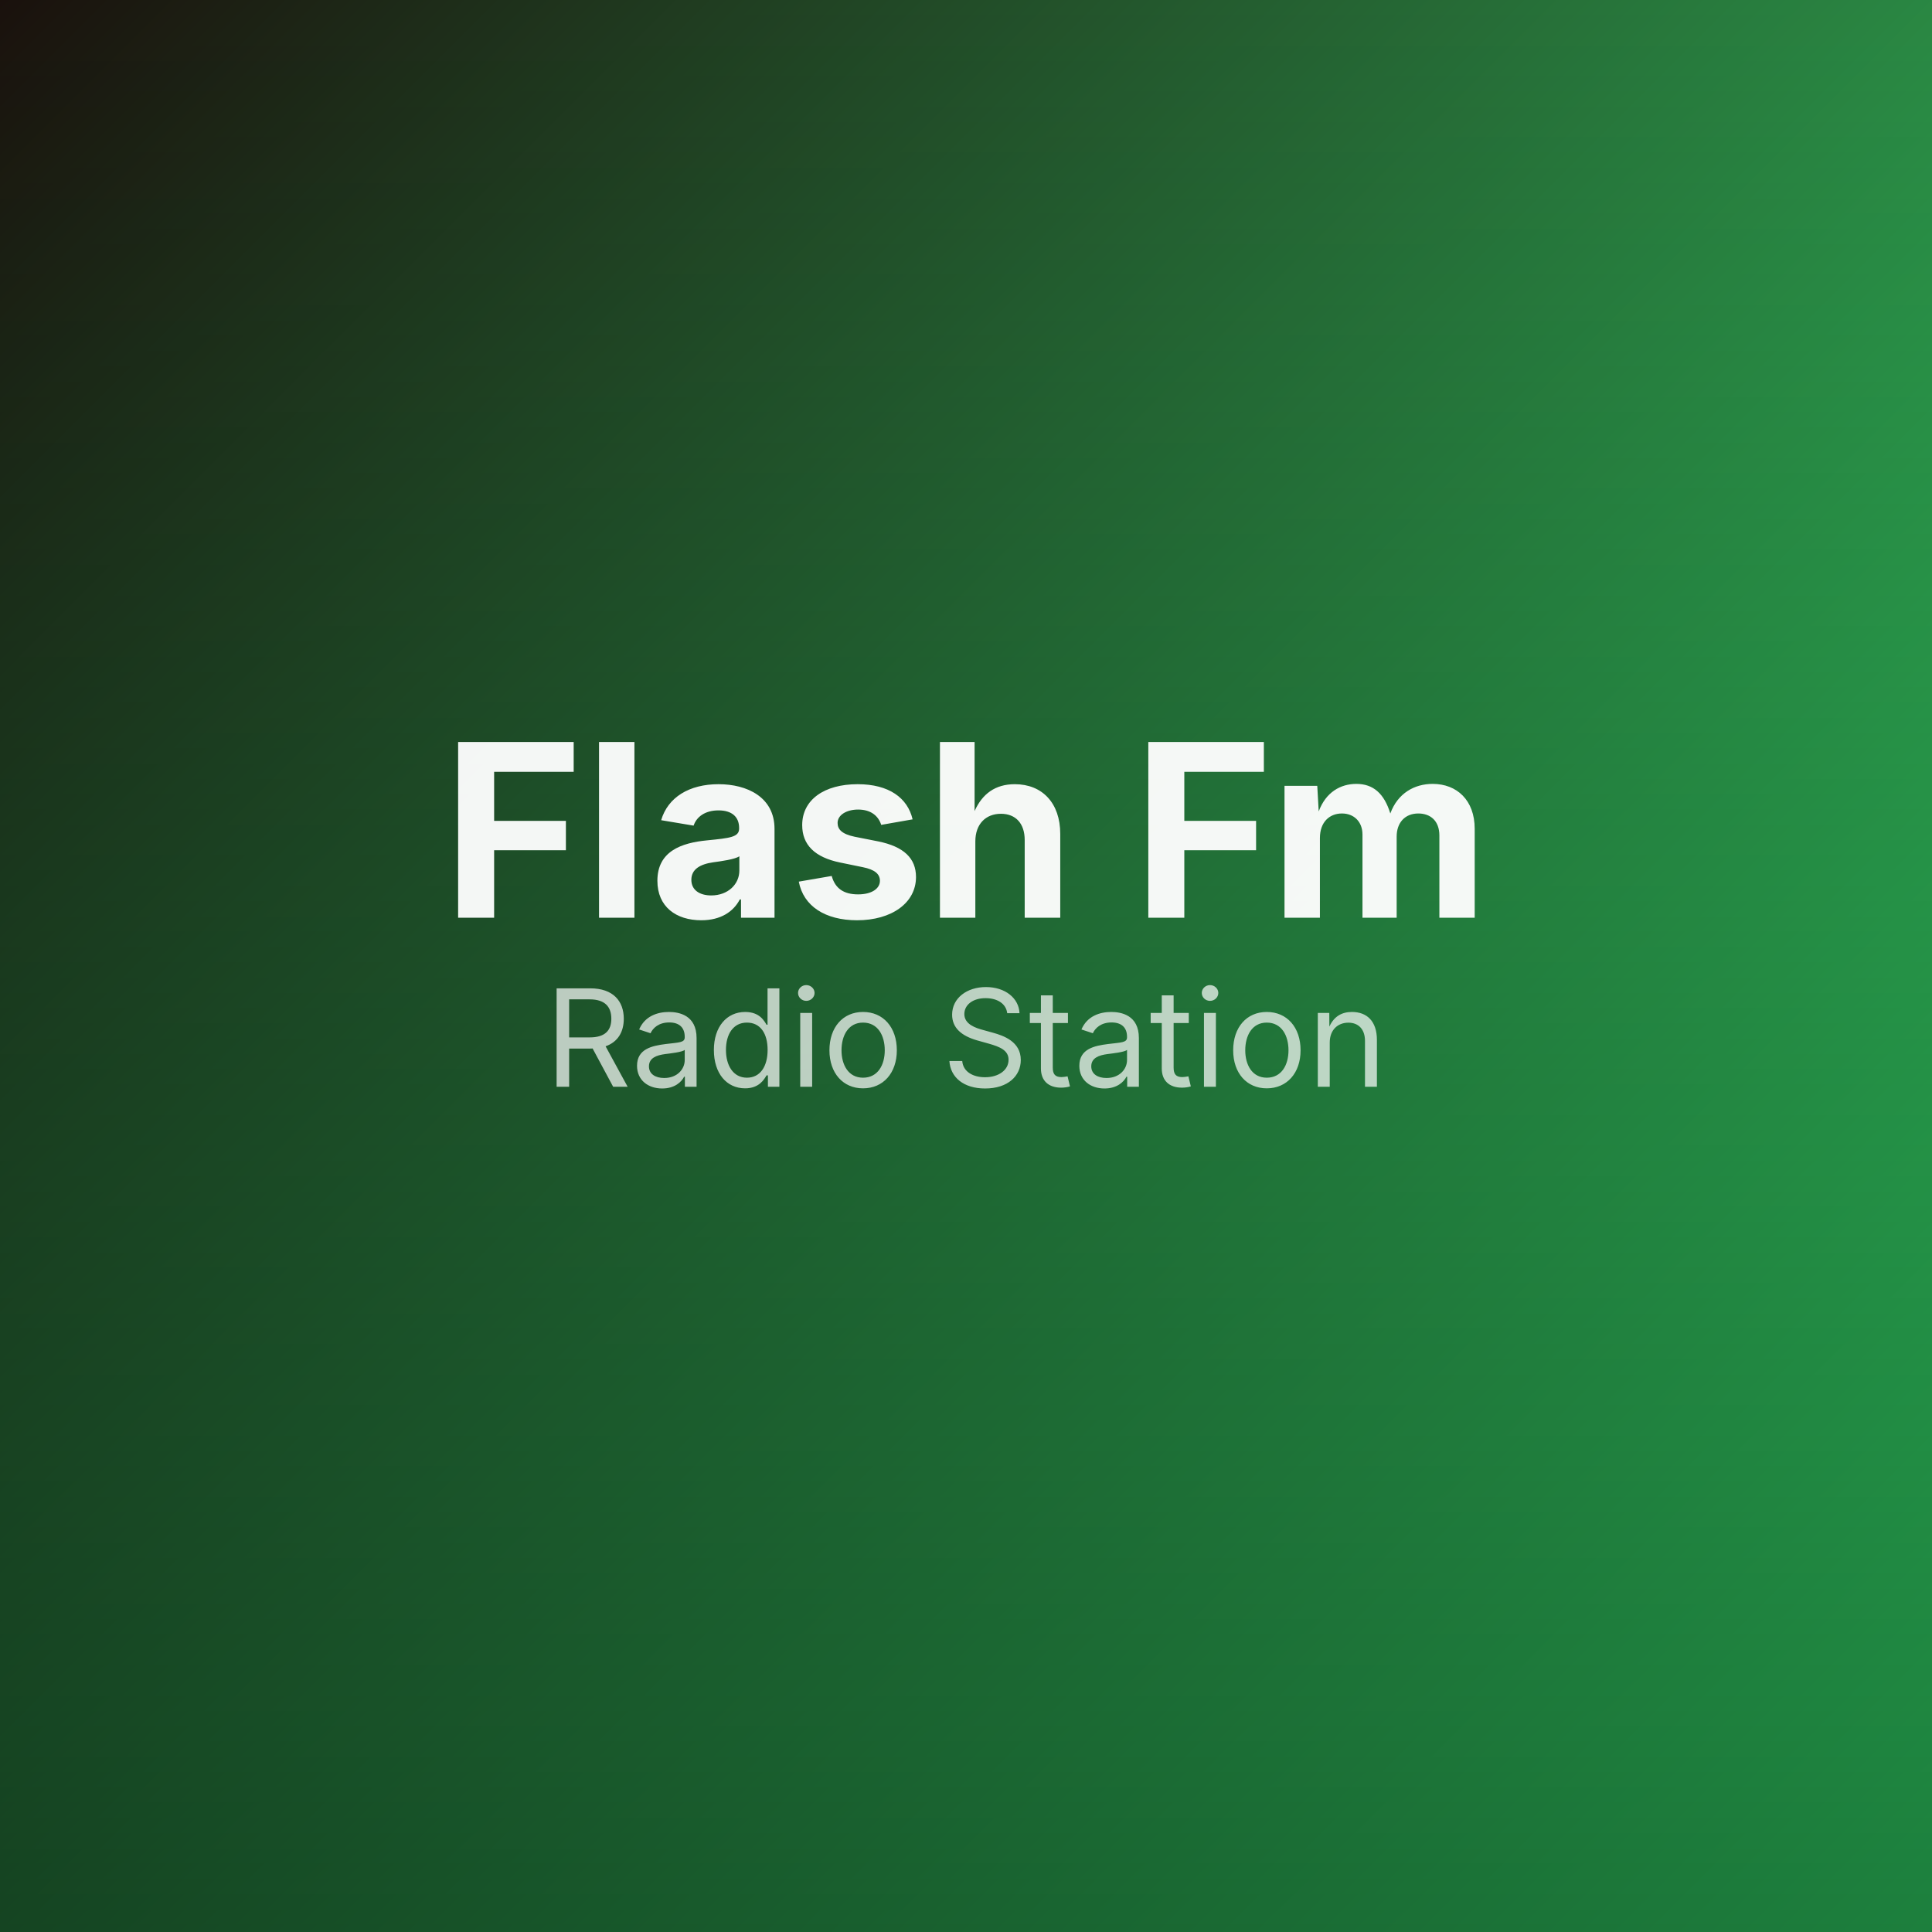
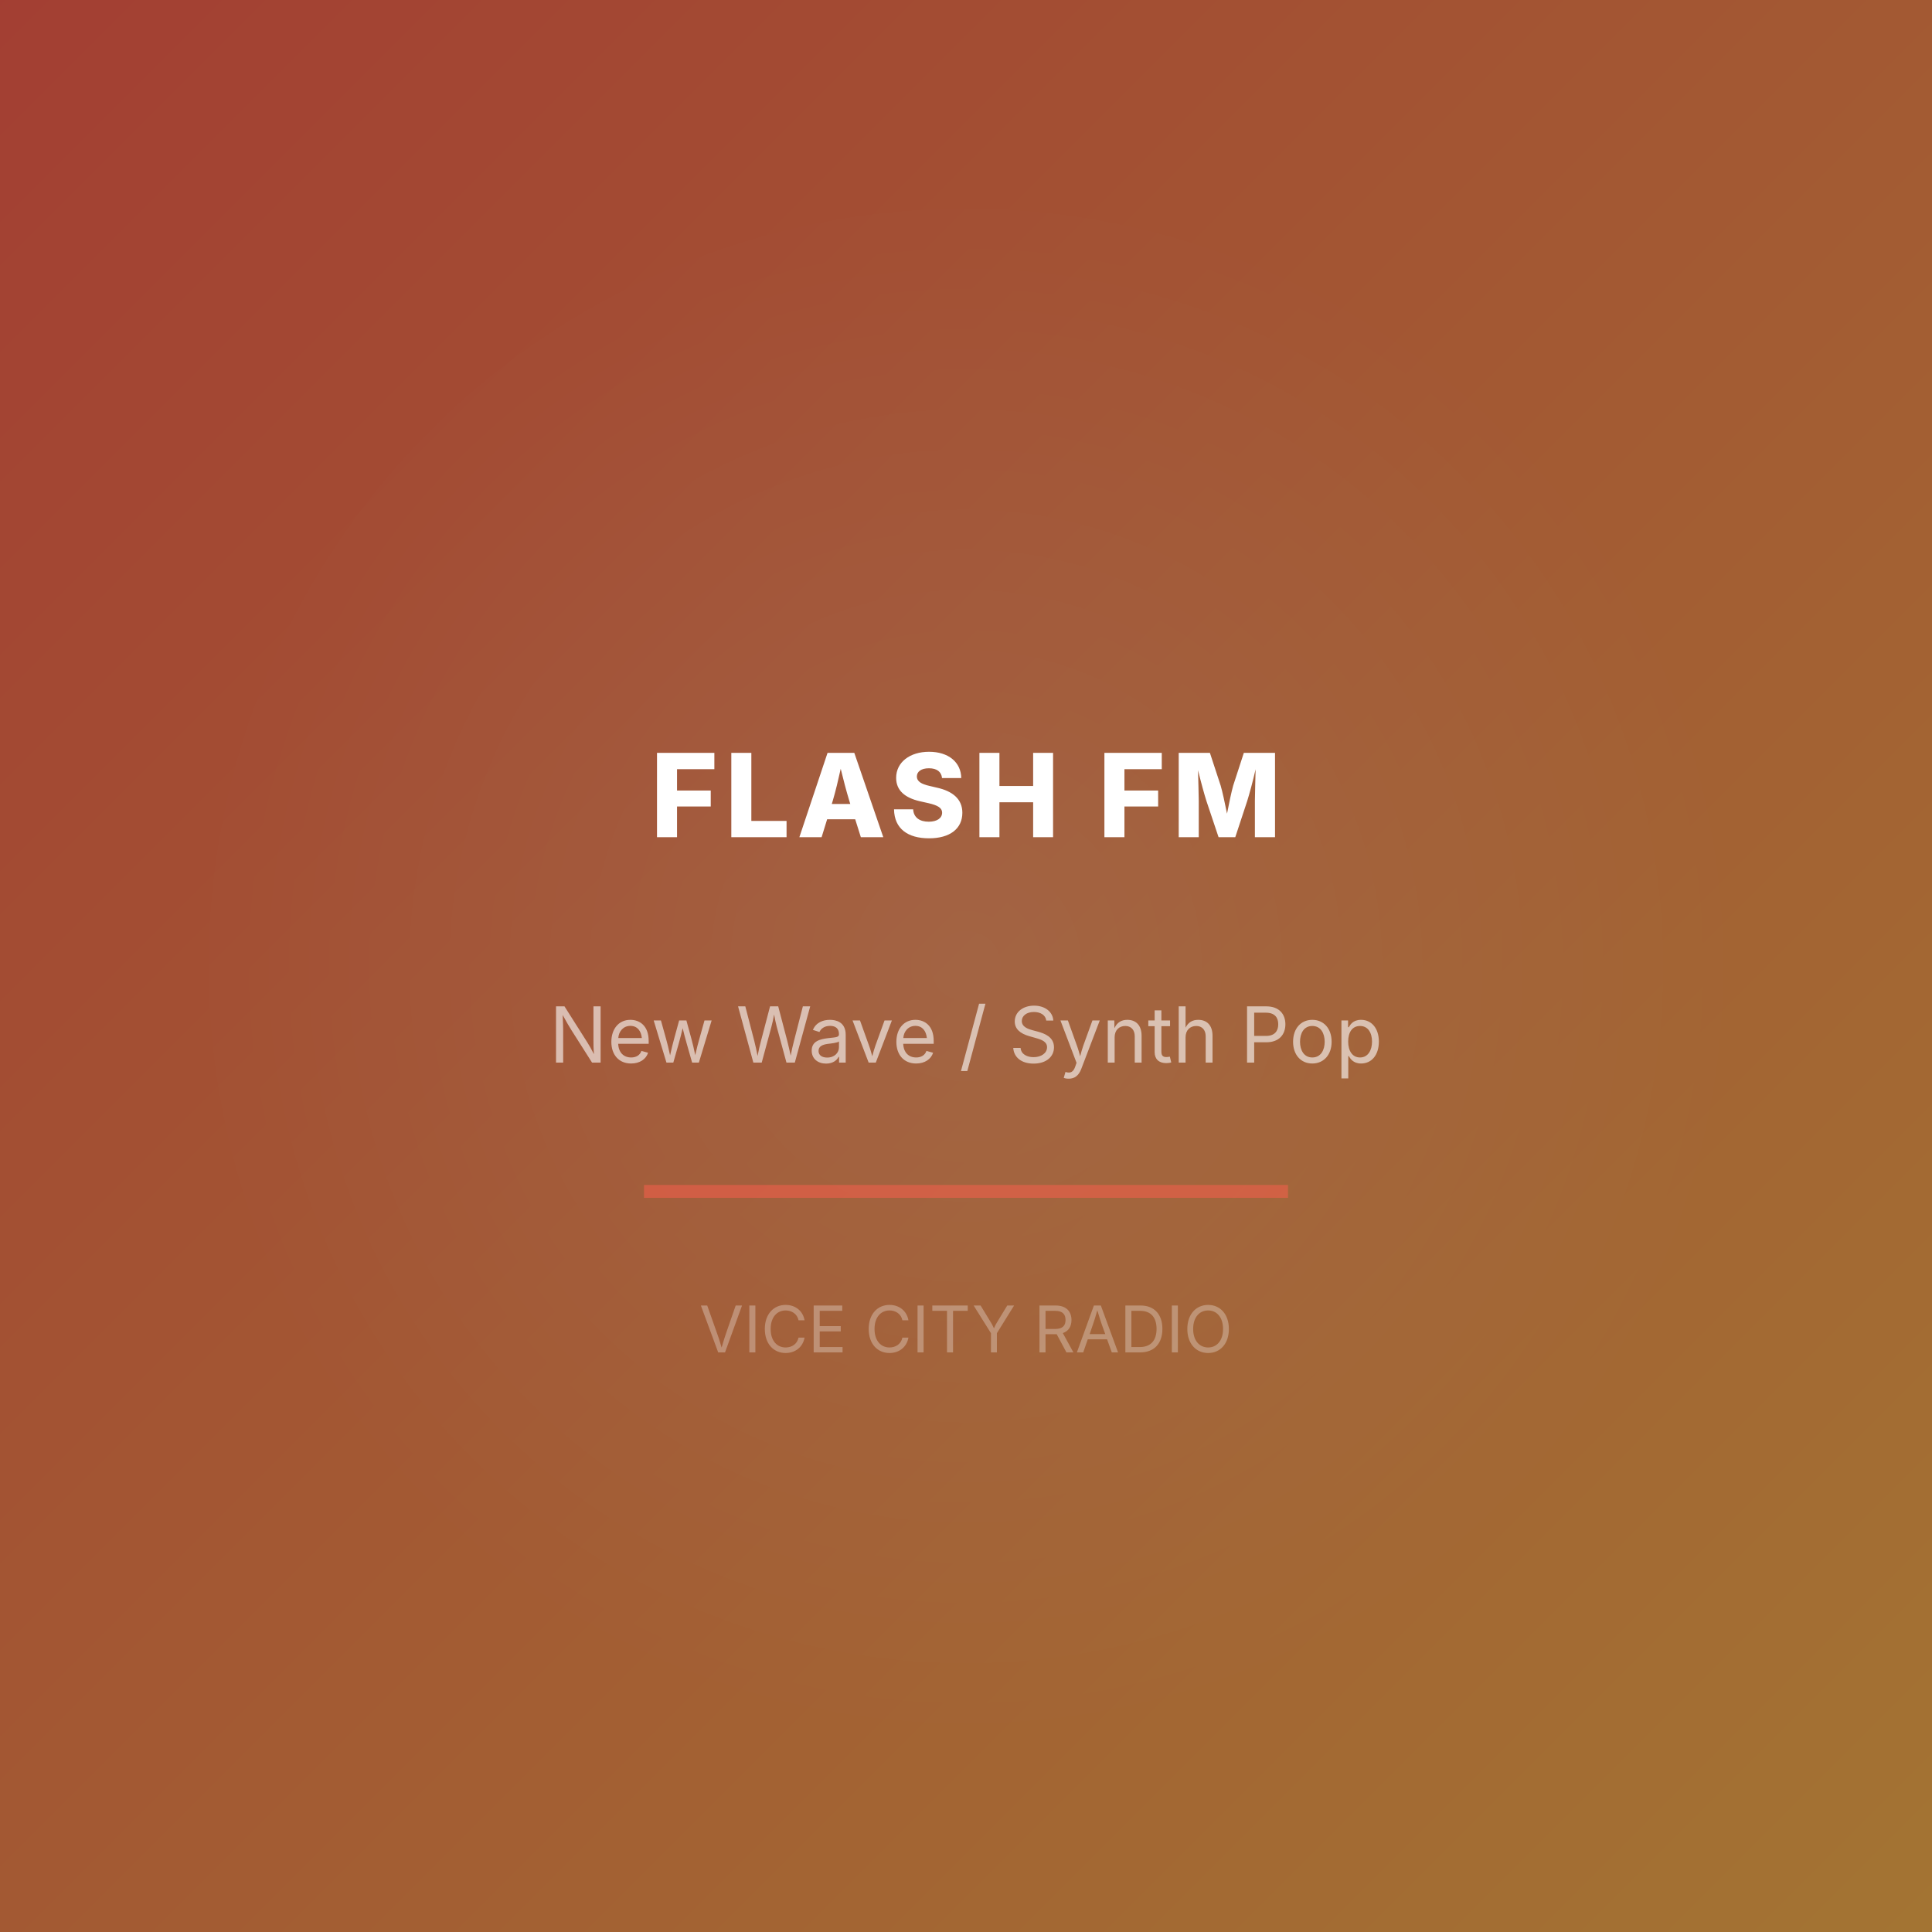
- <svg xmlns="http://www.w3.org/2000/svg" width="400" height="400" viewBox="0 0 400 400">
+ <svg xmlns="http://www.w3.org/2000/svg" width="300" height="300" viewBox="0 0 300 300">
  <defs>
    <linearGradient id="bg" x1="0%" y1="0%" x2="100%" y2="100%">
-       <stop offset="0%" style="stop-color:#1A100C;stop-opacity:1" />
-       <stop offset="100%" style="stop-color:#39FF7A;stop-opacity:1" />
+       <stop offset="0%" style="stop-color:#FF5E4D" />
+       <stop offset="100%" style="stop-color:#FFB84D" />
    </linearGradient>
-     <linearGradient id="overlay" x1="0%" y1="0%" x2="0%" y2="100%">
-       <stop offset="0%" style="stop-color:#000;stop-opacity:0" />
-       <stop offset="100%" style="stop-color:#000;stop-opacity:0.5" />
-     </linearGradient>
+     <radialGradient id="glow" cx="50%" cy="50%" r="50%">
+       <stop offset="0%" style="stop-color:#FFFFFF;stop-opacity:0.15" />
+       <stop offset="100%" style="stop-color:#FFFFFF;stop-opacity:0" />
+     </radialGradient>
  </defs>
-   <rect width="400" height="400" fill="url(#bg)" />
-   <rect width="400" height="400" fill="url(#overlay)" />
-   <text x="200" y="190" text-anchor="middle" fill="white" font-family="Inter,system-ui,sans-serif" font-size="50" font-weight="700" opacity="0.95">Flash Fm</text>
-   <text x="200" y="225" text-anchor="middle" fill="white" font-family="Inter,system-ui,sans-serif" font-size="28" font-weight="400" opacity="0.7">Radio Station</text>
+   <rect width="300" height="300" fill="url(#bg)" />
+   <circle cx="150" cy="150" r="120" fill="url(#glow)" />
+   <rect x="0" y="0" width="300" height="300" fill="#1A100C" opacity="0.4" />
+   <text x="150" y="130" font-family="system-ui,-apple-system,sans-serif" font-size="18" font-weight="800" fill="#FFFFFF" text-anchor="middle" letter-spacing="1">FLASH FM</text>
+   <text x="150" y="165" font-family="system-ui,-apple-system,sans-serif" font-size="12" fill="#FFFFFF" text-anchor="middle" opacity="0.6">New Wave / Synth Pop</text>
+   <line x1="100" y1="185" x2="200" y2="185" stroke="#FF5E4D" stroke-width="2" opacity="0.5" />
+   <text x="150" y="210" font-family="system-ui,-apple-system,sans-serif" font-size="10" fill="#FFFFFF" text-anchor="middle" opacity="0.3">VICE CITY RADIO</text>
</svg>
